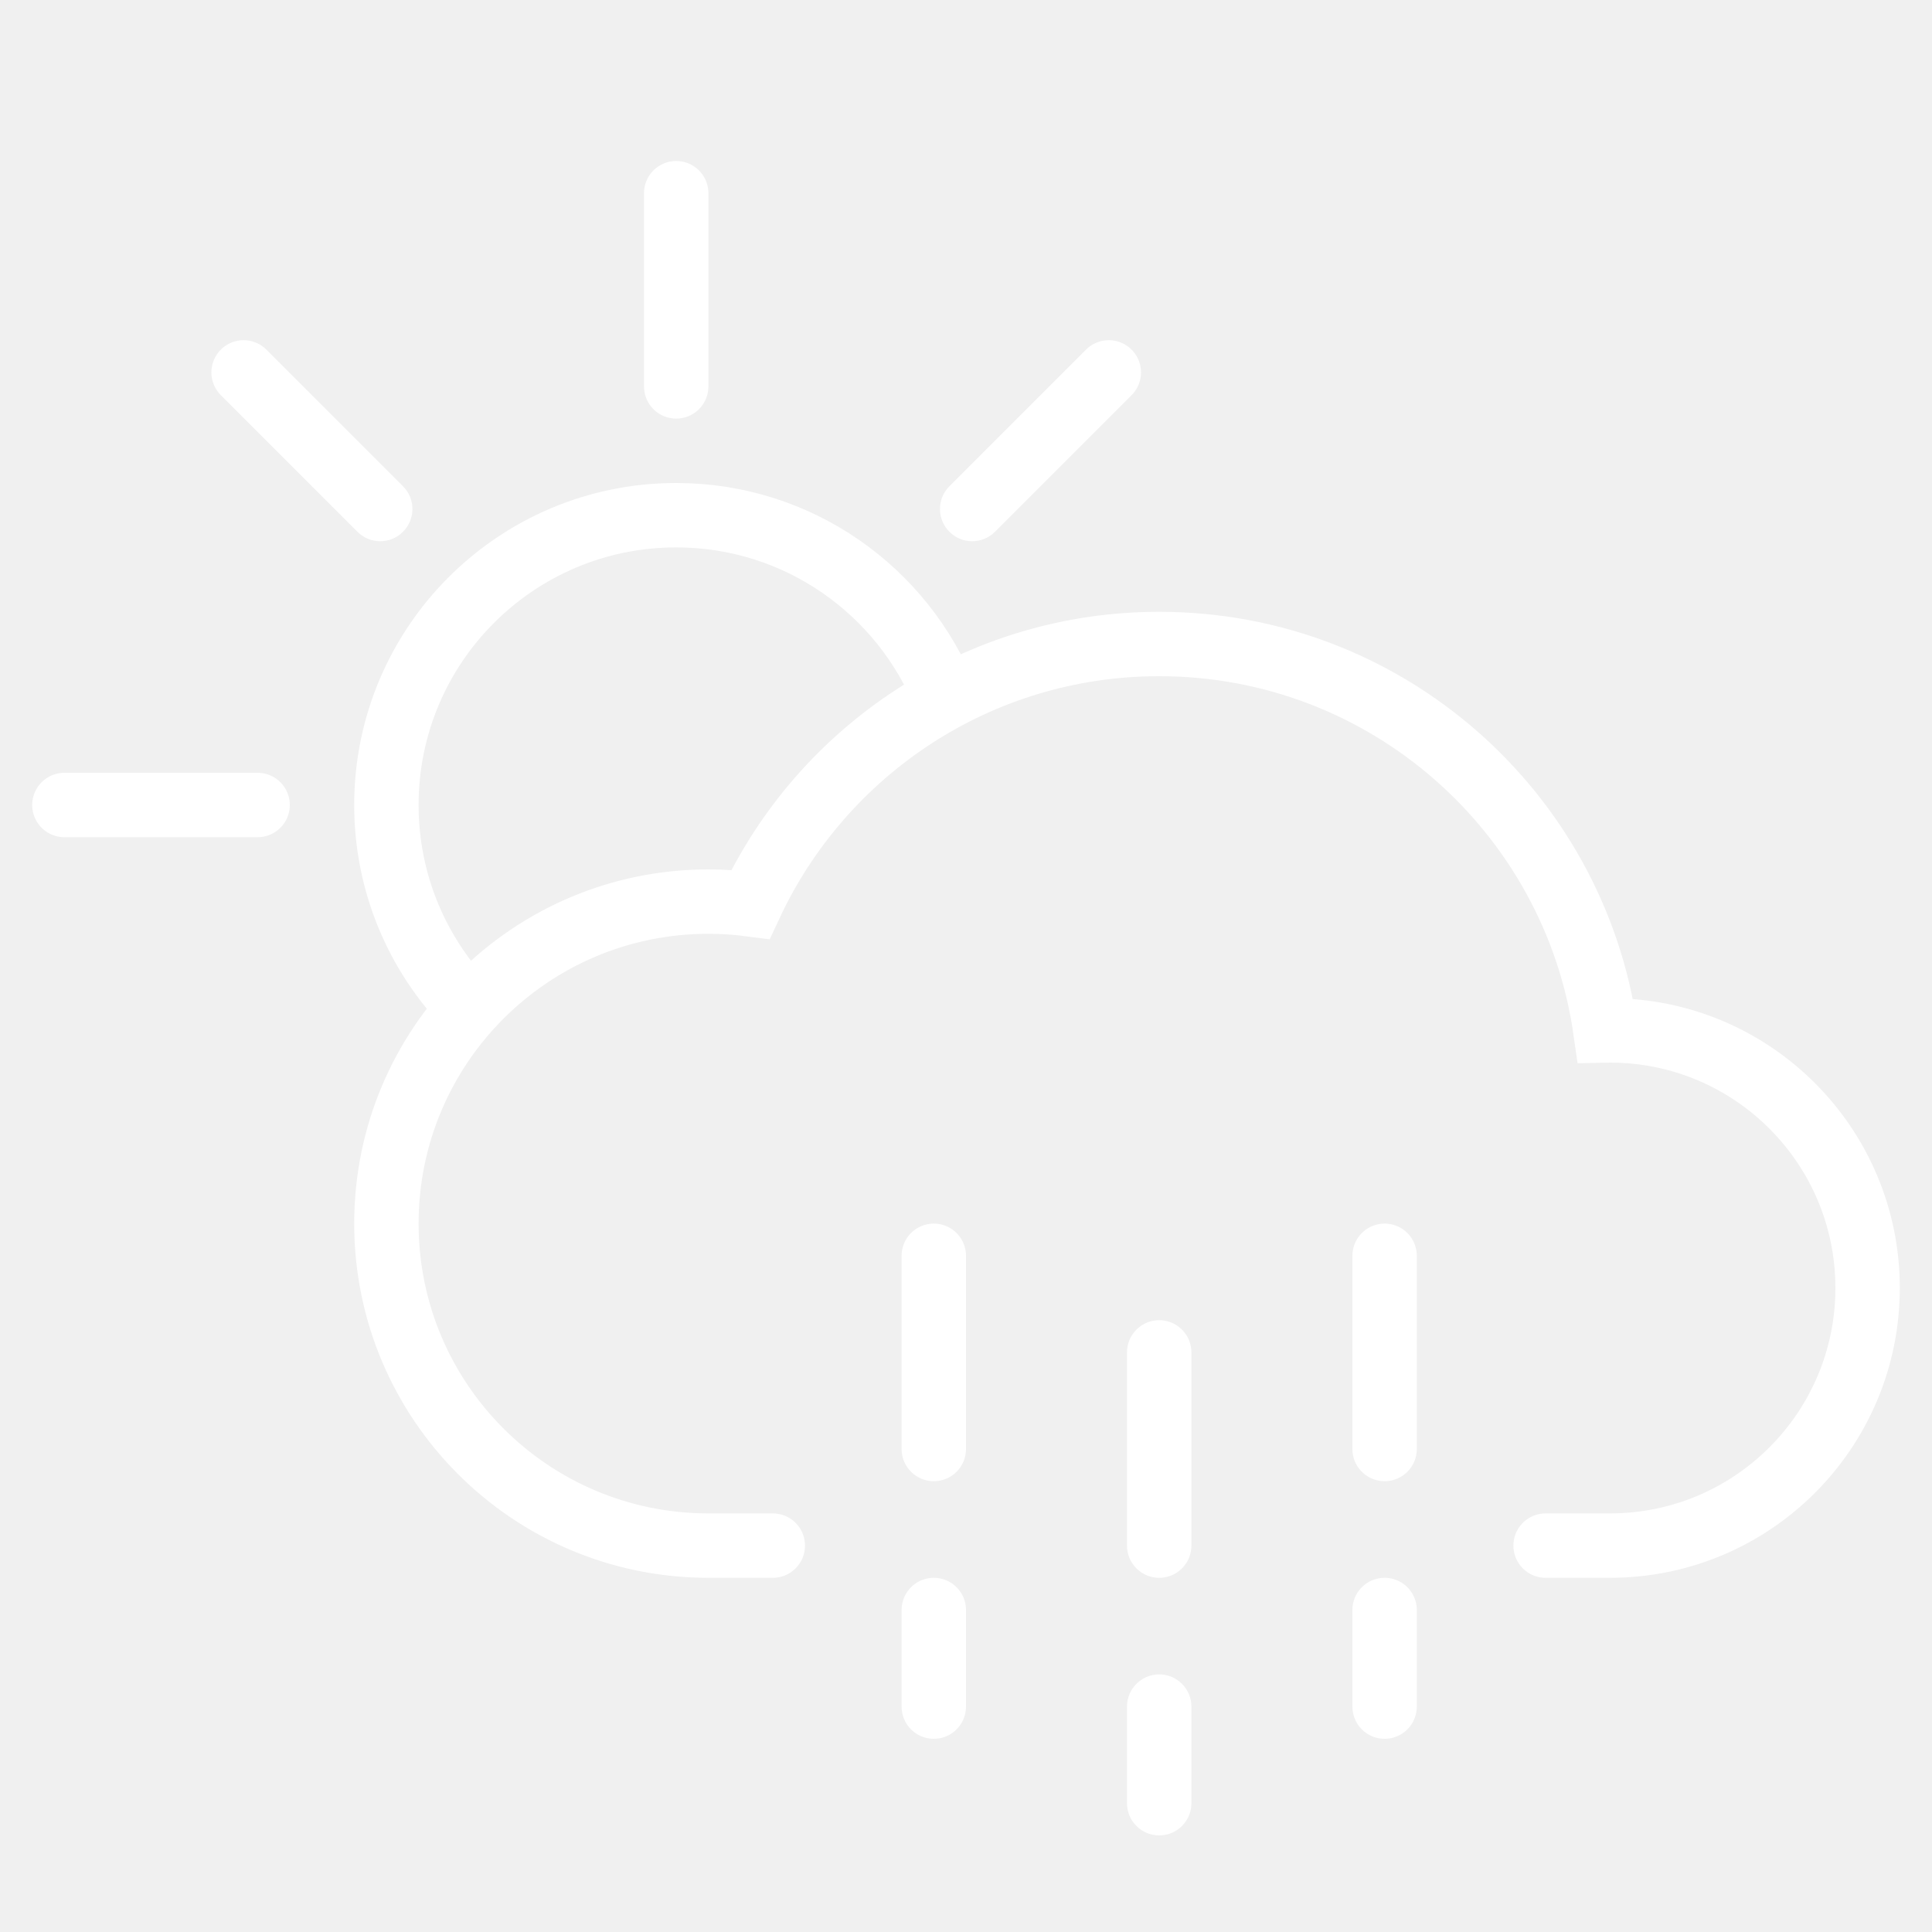
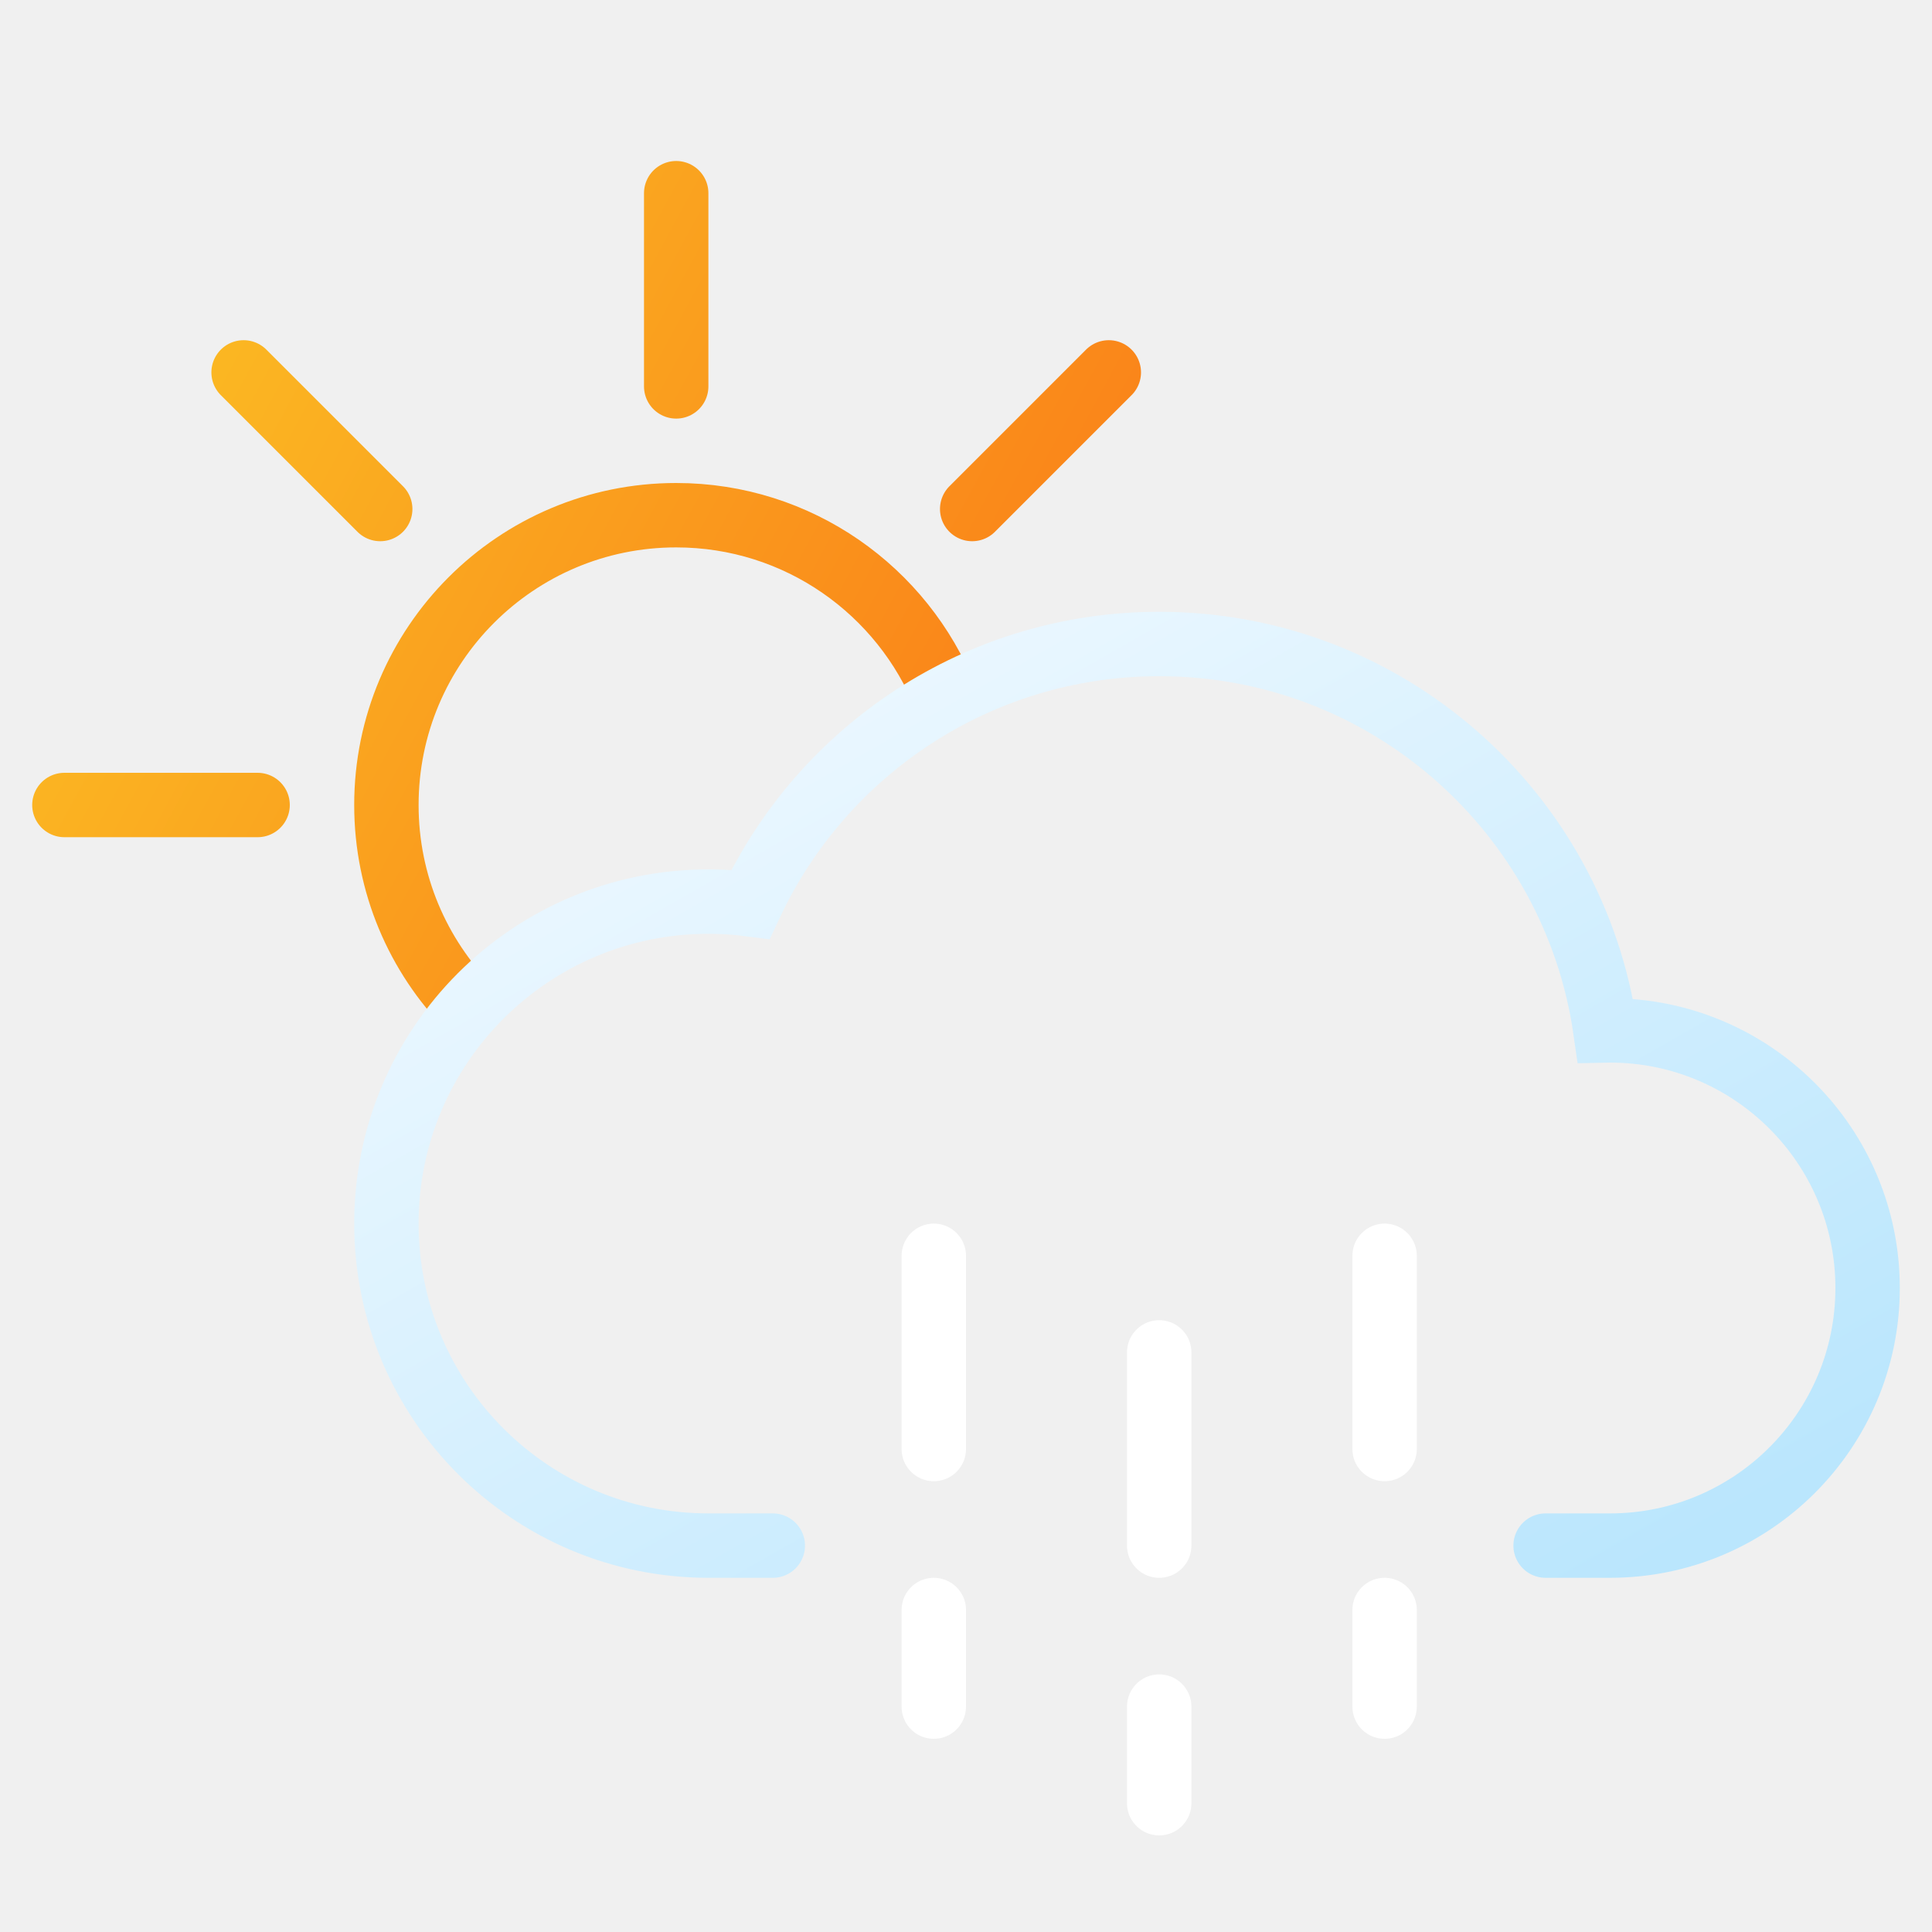
<svg xmlns="http://www.w3.org/2000/svg" width="60" height="60" viewBox="0 0 60 60" fill="none">
-   <path d="M34.435 11.565L30.192 15.808" stroke="white" stroke-width="2" stroke-linecap="round" />
-   <path d="M21 6L21 12" stroke="white" stroke-width="2" stroke-linecap="round" />
-   <path d="M7.565 11.565L11.808 15.808" stroke="white" stroke-width="2" stroke-linecap="round" />
-   <path d="M2 25L8 25" stroke="white" stroke-width="2" stroke-linecap="round" />
-   <path d="M29.364 21.67C28.04 18.348 24.794 16 21 16C16.029 16 12 20.029 12 25C12 27.454 12.982 29.678 14.575 31.302" stroke="white" stroke-width="2" />
-   <path d="M48 48H50C54.418 48 58 44.418 58 40C58 35.582 54.418 32 50 32C49.953 32 49.906 32 49.858 32.001C48.889 25.216 43.053 20 36 20C30.382 20 25.537 23.309 23.307 28.085C22.88 28.029 22.443 28 22 28C16.477 28 12 32.477 12 38C12 43.523 16.477 48 22 48H24" stroke="white" stroke-width="2" stroke-linecap="round" />
-   <path d="M36 53V56" stroke="white" stroke-width="2" stroke-linecap="round" />
-   <path d="M43 50V53" stroke="white" stroke-width="2" stroke-linecap="round" />
-   <path d="M29 50V53" stroke="white" stroke-width="2" stroke-linecap="round" />
-   <path d="M43 39V45" stroke="white" stroke-width="2" stroke-linecap="round" />
-   <path d="M36 42V48" stroke="white" stroke-width="2" stroke-linecap="round" />
-   <path d="M29 39V45" stroke="white" stroke-width="2" stroke-linecap="round" />
+   <linearGradient id="10d-sun" x1="5" y1="5" x2="40" y2="24" gradientUnits="userSpaceOnUse">
+     <stop offset="0" stop-color="#fbbf24" />
+     <stop offset="1" stop-color="#f97316" />
+   </linearGradient>
+   <linearGradient id="10d-cloud" x1="20" y1="20" x2="40" y2="55" gradientUnits="userSpaceOnUse">
+     <stop offset="0" stop-color="#f0f9ff" />
+     <stop offset="1" stop-color="#bae6fd" />
+   </linearGradient>
+   <path stroke="url(#10d-sun)" stroke-width="2" stroke-linecap="round" d="M34.435 11.565L30.192 15.808" />
+   <path stroke="url(#10d-sun)" stroke-width="2" stroke-linecap="round" d="M21 6L21 12" />
+   <path stroke="url(#10d-sun)" stroke-width="2" stroke-linecap="round" d="M7.565 11.565L11.808 15.808" />
+   <path stroke="url(#10d-sun)" stroke-width="2" stroke-linecap="round" d="M2 25L8 25" />
+   <path stroke="url(#10d-sun)" stroke-width="2" d="M29.364 21.67C28.04 18.348 24.794 16 21 16C16.029 16 12 20.029 12 25C12 27.454 12.982 29.678 14.575 31.302" />
+   <path stroke="url(#10d-cloud)" stroke-width="2" stroke-linecap="round" d="M48 48H50C54.418 48 58 44.418 58 40C58 35.582 54.418 32 50 32C49.953 32 49.906 32 49.858 32.001C48.889 25.216 43.053 20 36 20C30.382 20 25.537 23.309 23.307 28.085C22.88 28.029 22.443 28 22 28C16.477 28 12 32.477 12 38C12 43.523 16.477 48 22 48H24" />
+   <path stroke="white" stroke-width="2" stroke-linecap="round" d="M36 53V56" />
+   <path stroke="white" stroke-width="2" stroke-linecap="round" d="M43 50V53" />
+   <path stroke="white" stroke-width="2" stroke-linecap="round" d="M29 50V53" />
+   <path stroke="white" stroke-width="2" stroke-linecap="round" d="M43 39V45" />
+   <path stroke="white" stroke-width="2" stroke-linecap="round" d="M36 42V48" />
+   <path stroke="white" stroke-width="2" stroke-linecap="round" d="M29 39V45" />
</svg>
